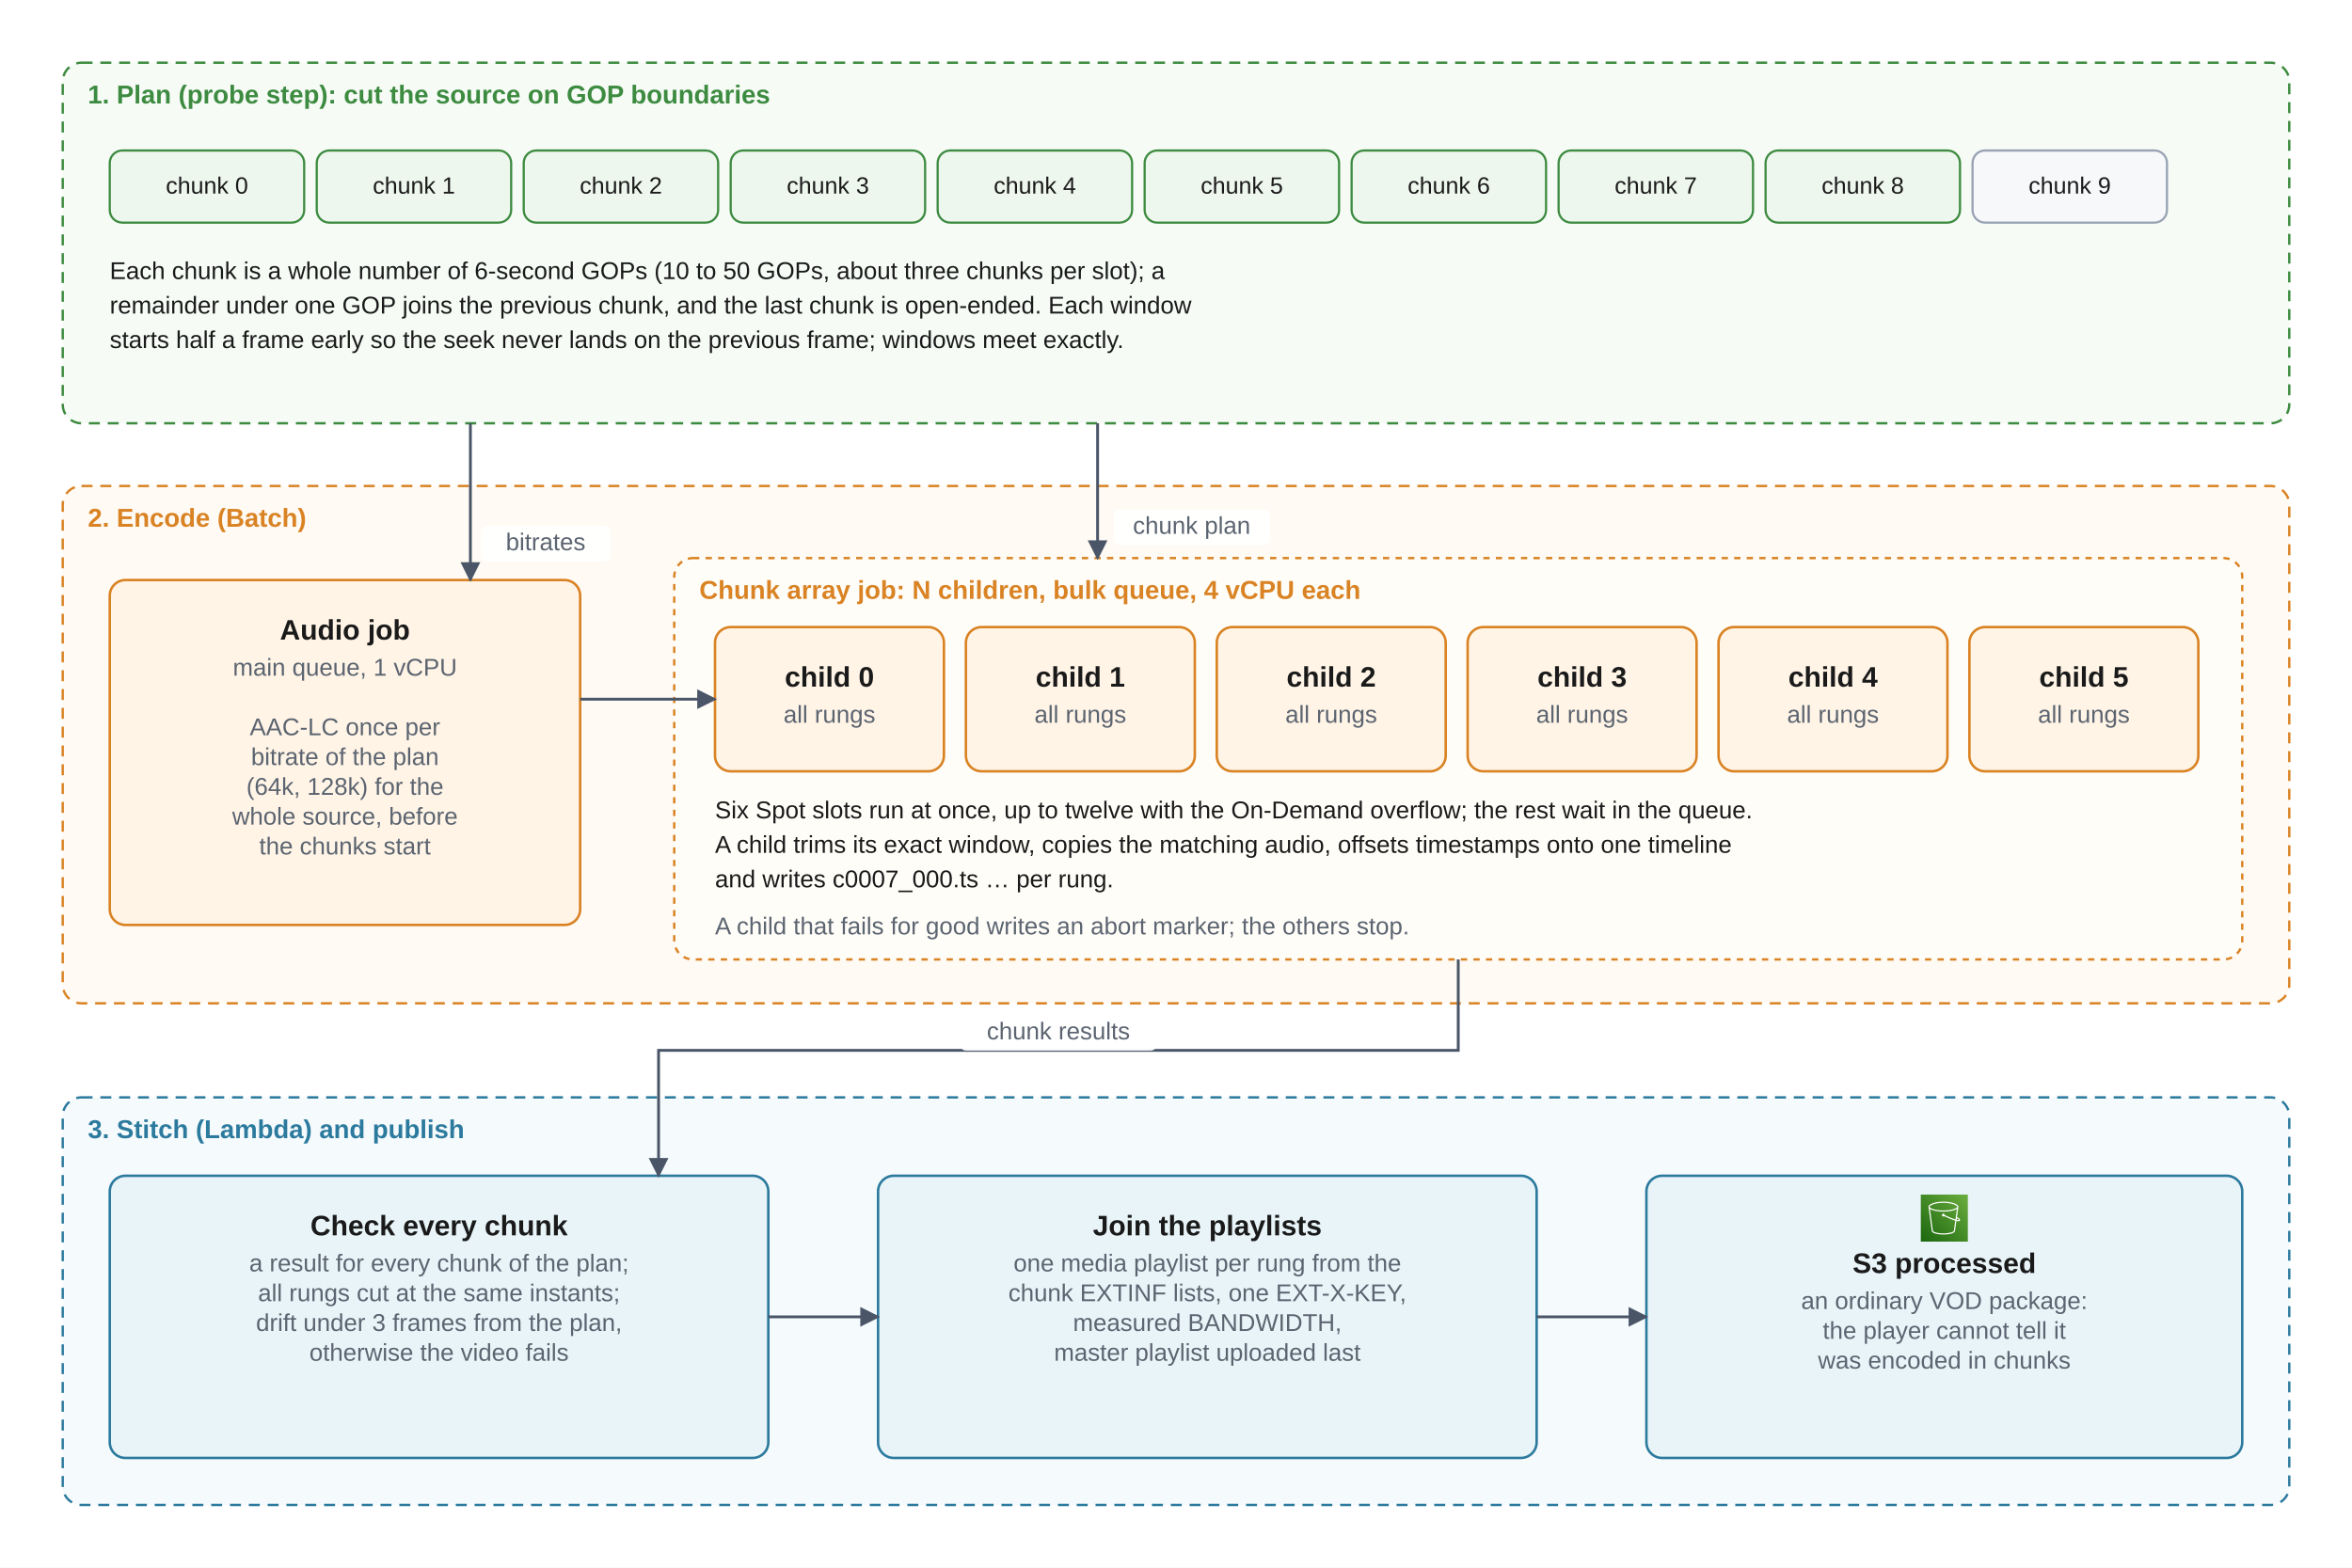
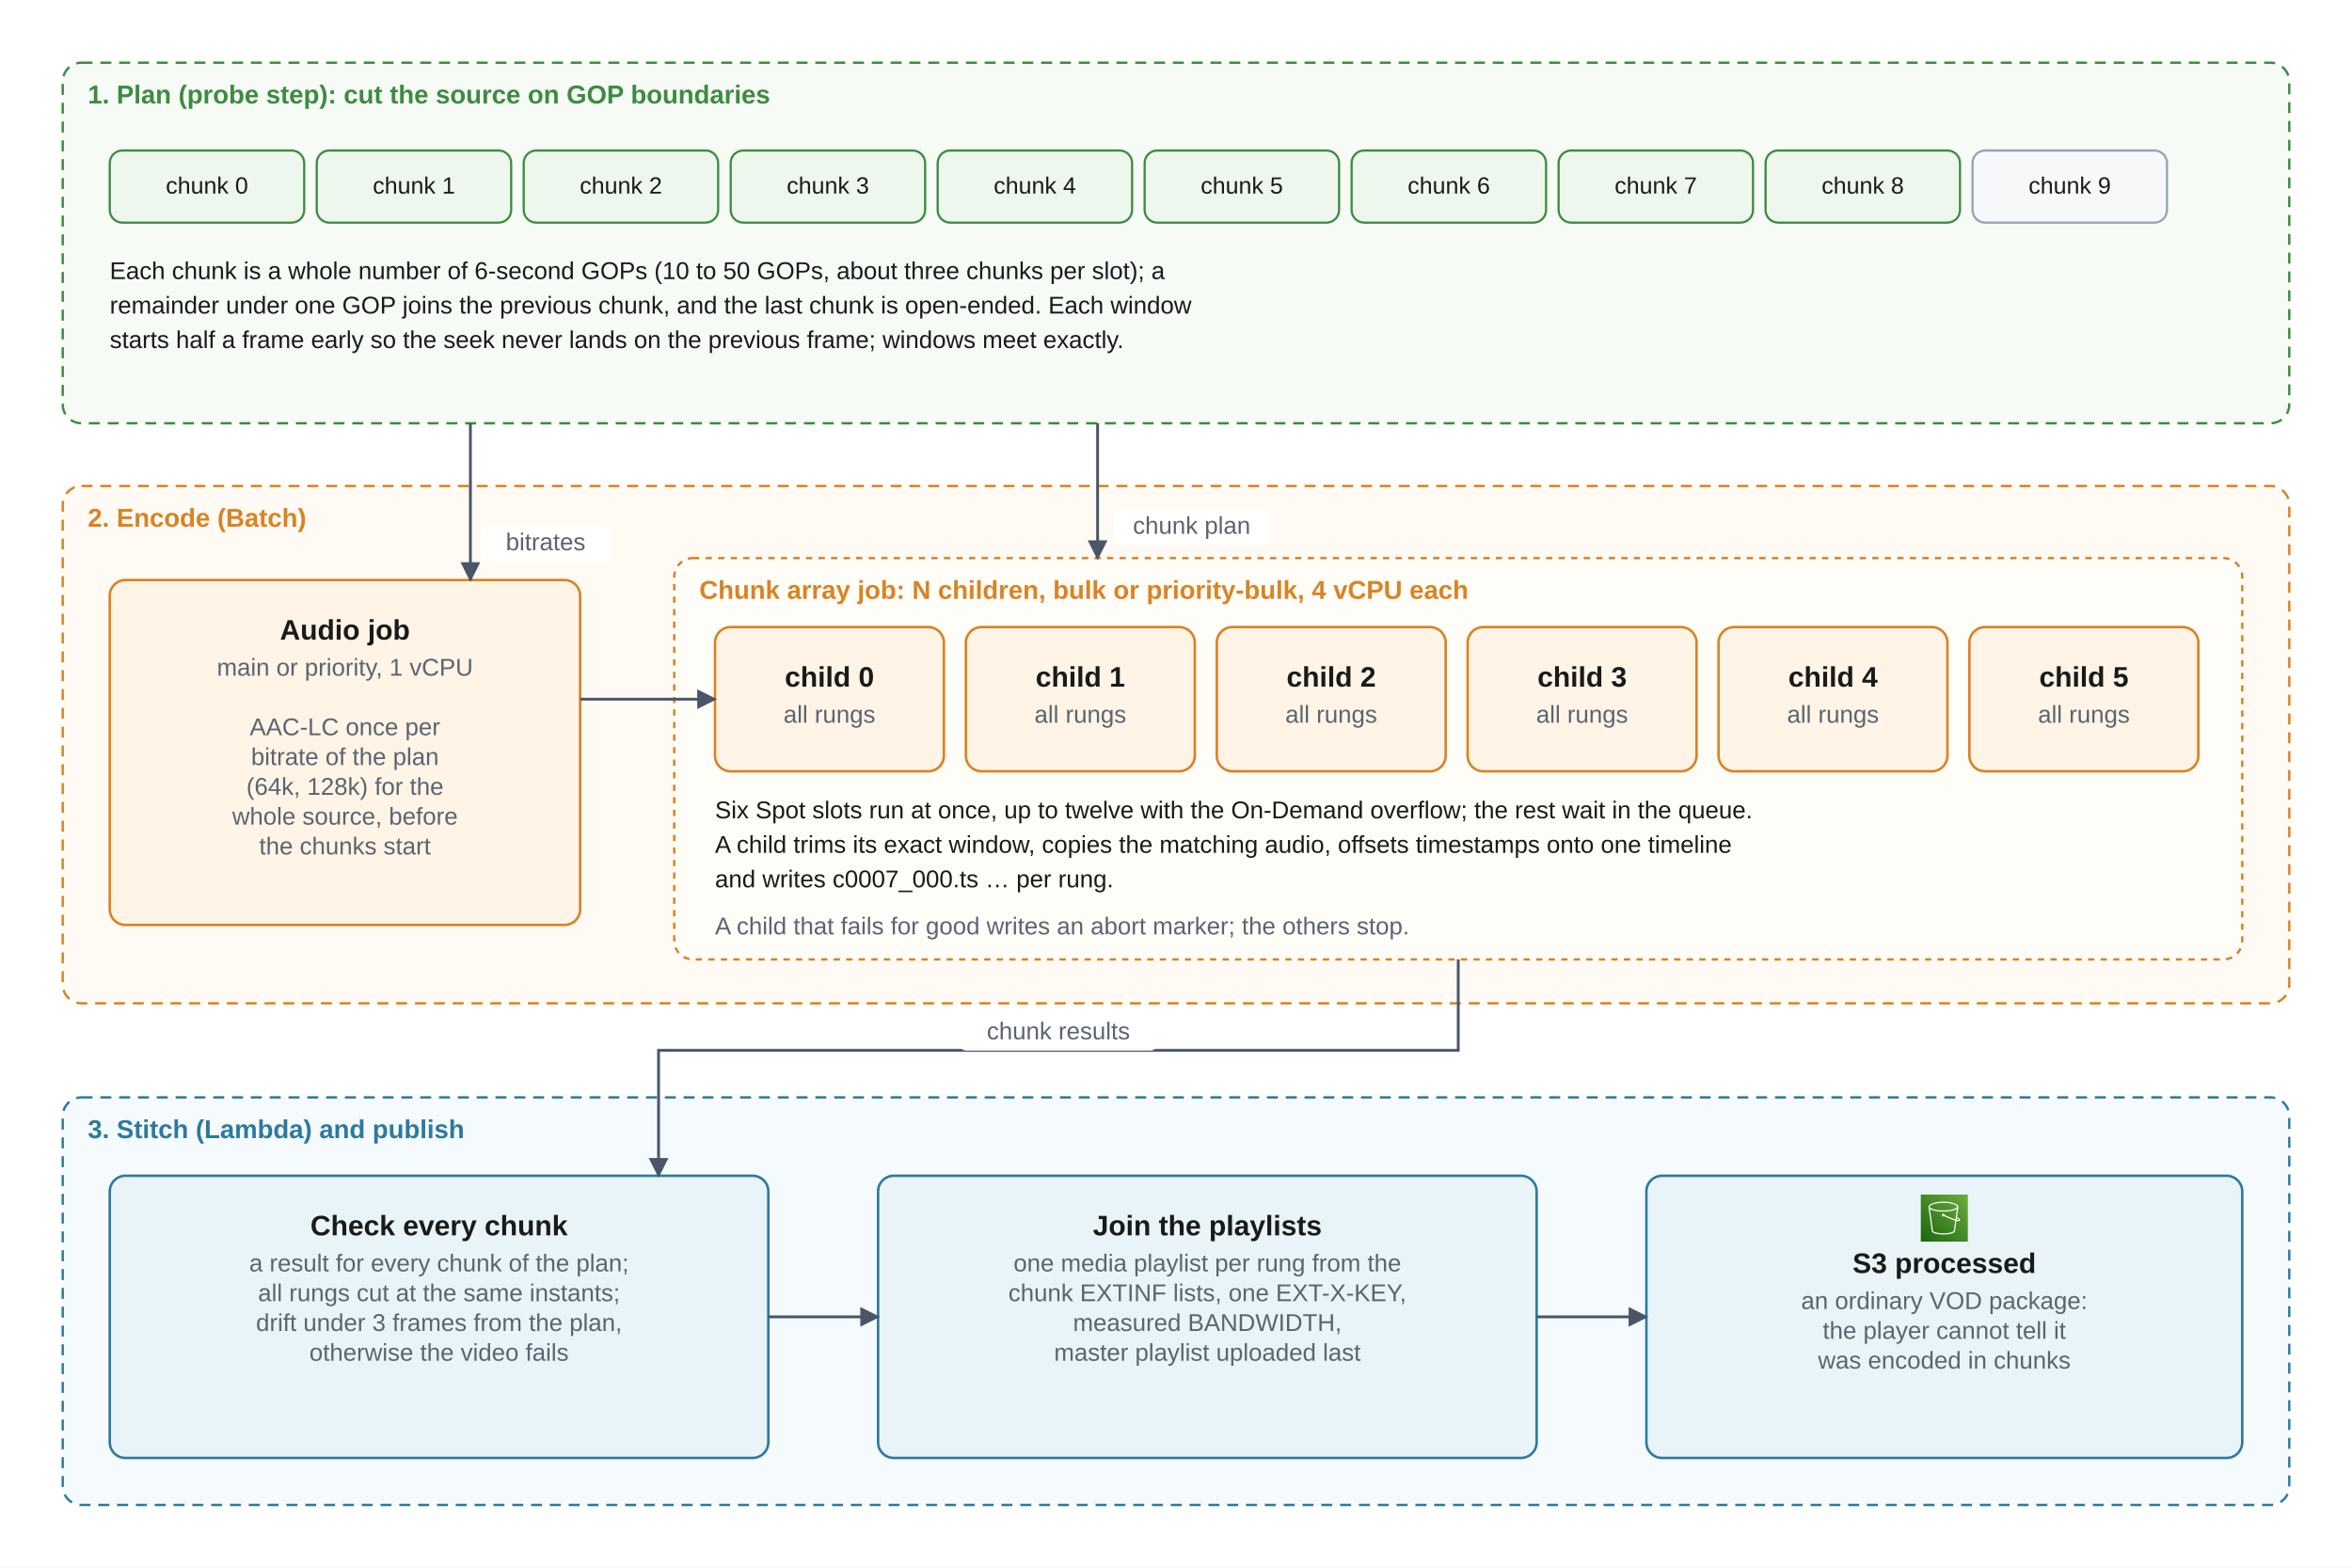
<svg xmlns="http://www.w3.org/2000/svg" width="1500" height="1000" viewBox="0 0 1500 1000">
  <defs>
    <marker id="arrow" viewBox="0 0 10 10" refX="9" refY="5" markerWidth="7" markerHeight="7" orient="auto-start-reverse">
      <path d="M 0 0 L 10 5 L 0 10 z" fill="#4a5568" />
    </marker>
  </defs>
  <rect width="1500" height="1000" fill="#ffffff" />
  <rect x="40" y="40" width="1420" height="230" rx="12" fill="#f6fbf6" stroke="#3d8b40" stroke-width="1.5" stroke-dasharray="7 5" />
  <text x="56" y="66.0" font-family="Arial, Helvetica, sans-serif" font-size="16.5" font-weight="bold" fill="#3d8b40" text-anchor="start">1. Plan (probe step): cut the source on GOP boundaries</text>
  <rect x="70" y="96" width="124" height="46" rx="8" fill="#eef7ee" stroke="#3d8b40" stroke-width="1.4" />
  <text x="132" y="123.5" font-family="Arial, Helvetica, sans-serif" font-size="15" font-weight="normal" fill="#1a1a1a" text-anchor="middle">chunk 0</text>
  <rect x="202" y="96" width="124" height="46" rx="8" fill="#eef7ee" stroke="#3d8b40" stroke-width="1.4" />
  <text x="264" y="123.5" font-family="Arial, Helvetica, sans-serif" font-size="15" font-weight="normal" fill="#1a1a1a" text-anchor="middle">chunk 1</text>
  <rect x="334" y="96" width="124" height="46" rx="8" fill="#eef7ee" stroke="#3d8b40" stroke-width="1.4" />
  <text x="396" y="123.5" font-family="Arial, Helvetica, sans-serif" font-size="15" font-weight="normal" fill="#1a1a1a" text-anchor="middle">chunk 2</text>
  <rect x="466" y="96" width="124" height="46" rx="8" fill="#eef7ee" stroke="#3d8b40" stroke-width="1.4" />
  <text x="528" y="123.5" font-family="Arial, Helvetica, sans-serif" font-size="15" font-weight="normal" fill="#1a1a1a" text-anchor="middle">chunk 3</text>
  <rect x="598" y="96" width="124" height="46" rx="8" fill="#eef7ee" stroke="#3d8b40" stroke-width="1.4" />
  <text x="660" y="123.5" font-family="Arial, Helvetica, sans-serif" font-size="15" font-weight="normal" fill="#1a1a1a" text-anchor="middle">chunk 4</text>
  <rect x="730" y="96" width="124" height="46" rx="8" fill="#eef7ee" stroke="#3d8b40" stroke-width="1.4" />
  <text x="792" y="123.5" font-family="Arial, Helvetica, sans-serif" font-size="15" font-weight="normal" fill="#1a1a1a" text-anchor="middle">chunk 5</text>
  <rect x="862" y="96" width="124" height="46" rx="8" fill="#eef7ee" stroke="#3d8b40" stroke-width="1.4" />
  <text x="924" y="123.5" font-family="Arial, Helvetica, sans-serif" font-size="15" font-weight="normal" fill="#1a1a1a" text-anchor="middle">chunk 6</text>
  <rect x="994" y="96" width="124" height="46" rx="8" fill="#eef7ee" stroke="#3d8b40" stroke-width="1.4" />
  <text x="1056" y="123.5" font-family="Arial, Helvetica, sans-serif" font-size="15" font-weight="normal" fill="#1a1a1a" text-anchor="middle">chunk 7</text>
  <rect x="1126" y="96" width="124" height="46" rx="8" fill="#eef7ee" stroke="#3d8b40" stroke-width="1.4" />
  <text x="1188" y="123.5" font-family="Arial, Helvetica, sans-serif" font-size="15" font-weight="normal" fill="#1a1a1a" text-anchor="middle">chunk 8</text>
  <rect x="1258" y="96" width="124" height="46" rx="8" fill="#f7f8fa" stroke="#98a2b3" stroke-width="1.4" />
  <text x="1320" y="123.5" font-family="Arial, Helvetica, sans-serif" font-size="15" font-weight="normal" fill="#1a1a1a" text-anchor="middle">chunk 9</text>
  <text x="70" y="178.0" font-family="Arial, Helvetica, sans-serif" font-size="15.5" font-weight="normal" fill="#1a1a1a" text-anchor="start">Each chunk is a whole number of 6-second GOPs (10 to 50 GOPs, about three chunks per slot); a</text>
  <text x="70" y="200.0" font-family="Arial, Helvetica, sans-serif" font-size="15.5" font-weight="normal" fill="#1a1a1a" text-anchor="start">remainder under one GOP joins the previous chunk, and the last chunk is open-ended. Each window</text>
  <text x="70" y="222.0" font-family="Arial, Helvetica, sans-serif" font-size="15.5" font-weight="normal" fill="#1a1a1a" text-anchor="start">starts half a frame early so the seek never lands on the previous frame; windows meet exactly.</text>
  <rect x="40" y="310" width="1420" height="330" rx="12" fill="#fffaf3" stroke="#d98324" stroke-width="1.5" stroke-dasharray="7 5" />
  <text x="56" y="336.0" font-family="Arial, Helvetica, sans-serif" font-size="16.5" font-weight="bold" fill="#d98324" text-anchor="start">2. Encode (Batch)</text>
  <rect x="70" y="370" width="300" height="220" rx="10" fill="#fff4e6" stroke="#d98324" stroke-width="1.6" />
  <text x="220" y="408.0" font-family="Arial, Helvetica, sans-serif" font-size="18" font-weight="bold" fill="#1a1a1a" text-anchor="middle">Audio job</text>
-   <text x="220" y="431.0" font-family="Arial, Helvetica, sans-serif" font-size="15.5" font-weight="normal" fill="#5b6470" text-anchor="middle">main queue, 1 vCPU</text>
+   <text x="220" y="431.0" font-family="Arial, Helvetica, sans-serif" font-size="15.5" font-weight="normal" fill="#5b6470" text-anchor="middle">main or priority, 1 vCPU</text>
  <text x="220" y="450.0" font-family="Arial, Helvetica, sans-serif" font-size="15.5" font-weight="normal" fill="#5b6470" text-anchor="middle" />
  <text x="220" y="469.0" font-family="Arial, Helvetica, sans-serif" font-size="15.5" font-weight="normal" fill="#5b6470" text-anchor="middle">AAC-LC once per</text>
  <text x="220" y="488.0" font-family="Arial, Helvetica, sans-serif" font-size="15.5" font-weight="normal" fill="#5b6470" text-anchor="middle">bitrate of the plan</text>
  <text x="220" y="507.0" font-family="Arial, Helvetica, sans-serif" font-size="15.5" font-weight="normal" fill="#5b6470" text-anchor="middle">(64k, 128k) for the</text>
  <text x="220" y="526.0" font-family="Arial, Helvetica, sans-serif" font-size="15.5" font-weight="normal" fill="#5b6470" text-anchor="middle">whole source, before</text>
  <text x="220" y="545.0" font-family="Arial, Helvetica, sans-serif" font-size="15.5" font-weight="normal" fill="#5b6470" text-anchor="middle">the chunks start</text>
  <rect x="430" y="356" width="1000" height="256" rx="12" fill="#fffdf8" stroke="#d98324" stroke-width="1.5" stroke-dasharray="4 4" />
-   <text x="446" y="382.0" font-family="Arial, Helvetica, sans-serif" font-size="16.5" font-weight="bold" fill="#d98324" text-anchor="start">Chunk array job: N children, bulk queue, 4 vCPU each</text>
+   <text x="446" y="382.0" font-family="Arial, Helvetica, sans-serif" font-size="16.5" font-weight="bold" fill="#d98324" text-anchor="start">Chunk array job: N children, bulk or priority-bulk, 4 vCPU each</text>
  <rect x="456" y="400" width="146" height="92" rx="10" fill="#fff4e6" stroke="#d98324" stroke-width="1.6" />
  <text x="529" y="438.0" font-family="Arial, Helvetica, sans-serif" font-size="18" font-weight="bold" fill="#1a1a1a" text-anchor="middle">child 0</text>
  <text x="529" y="461.0" font-family="Arial, Helvetica, sans-serif" font-size="15.5" font-weight="normal" fill="#5b6470" text-anchor="middle">all rungs</text>
  <rect x="616" y="400" width="146" height="92" rx="10" fill="#fff4e6" stroke="#d98324" stroke-width="1.6" />
  <text x="689" y="438.0" font-family="Arial, Helvetica, sans-serif" font-size="18" font-weight="bold" fill="#1a1a1a" text-anchor="middle">child 1</text>
  <text x="689" y="461.0" font-family="Arial, Helvetica, sans-serif" font-size="15.5" font-weight="normal" fill="#5b6470" text-anchor="middle">all rungs</text>
  <rect x="776" y="400" width="146" height="92" rx="10" fill="#fff4e6" stroke="#d98324" stroke-width="1.6" />
  <text x="849" y="438.0" font-family="Arial, Helvetica, sans-serif" font-size="18" font-weight="bold" fill="#1a1a1a" text-anchor="middle">child 2</text>
  <text x="849" y="461.0" font-family="Arial, Helvetica, sans-serif" font-size="15.5" font-weight="normal" fill="#5b6470" text-anchor="middle">all rungs</text>
  <rect x="936" y="400" width="146" height="92" rx="10" fill="#fff4e6" stroke="#d98324" stroke-width="1.6" />
  <text x="1009" y="438.0" font-family="Arial, Helvetica, sans-serif" font-size="18" font-weight="bold" fill="#1a1a1a" text-anchor="middle">child 3</text>
  <text x="1009" y="461.0" font-family="Arial, Helvetica, sans-serif" font-size="15.5" font-weight="normal" fill="#5b6470" text-anchor="middle">all rungs</text>
  <rect x="1096" y="400" width="146" height="92" rx="10" fill="#fff4e6" stroke="#d98324" stroke-width="1.6" />
  <text x="1169" y="438.0" font-family="Arial, Helvetica, sans-serif" font-size="18" font-weight="bold" fill="#1a1a1a" text-anchor="middle">child 4</text>
  <text x="1169" y="461.0" font-family="Arial, Helvetica, sans-serif" font-size="15.5" font-weight="normal" fill="#5b6470" text-anchor="middle">all rungs</text>
  <rect x="1256" y="400" width="146" height="92" rx="10" fill="#fff4e6" stroke="#d98324" stroke-width="1.6" />
  <text x="1329" y="438.0" font-family="Arial, Helvetica, sans-serif" font-size="18" font-weight="bold" fill="#1a1a1a" text-anchor="middle">child 5</text>
  <text x="1329" y="461.0" font-family="Arial, Helvetica, sans-serif" font-size="15.5" font-weight="normal" fill="#5b6470" text-anchor="middle">all rungs</text>
  <text x="456" y="522.0" font-family="Arial, Helvetica, sans-serif" font-size="15.5" font-weight="normal" fill="#1a1a1a" text-anchor="start">Six Spot slots run at once, up to twelve with the On-Demand overflow; the rest wait in the queue.</text>
  <text x="456" y="544.0" font-family="Arial, Helvetica, sans-serif" font-size="15.5" font-weight="normal" fill="#1a1a1a" text-anchor="start">A child trims its exact window, copies the matching audio, offsets timestamps onto one timeline</text>
  <text x="456" y="566.0" font-family="Arial, Helvetica, sans-serif" font-size="15.5" font-weight="normal" fill="#1a1a1a" text-anchor="start">and writes c0007_000.ts … per rung.</text>
  <text x="456" y="596.0" font-family="Arial, Helvetica, sans-serif" font-size="15.5" font-weight="normal" fill="#5b6470" text-anchor="start">A child that fails for good writes an abort marker; the others stop.</text>
  <path d="M 370 446 L 456 446" fill="none" stroke="#4a5568" stroke-width="1.8" marker-end="url(#arrow)" />
  <rect x="40" y="700" width="1420" height="260" rx="12" fill="#f5fafc" stroke="#2c7a9e" stroke-width="1.5" stroke-dasharray="7 5" />
  <text x="56" y="726.0" font-family="Arial, Helvetica, sans-serif" font-size="16.5" font-weight="bold" fill="#2c7a9e" text-anchor="start">3. Stitch (Lambda) and publish</text>
  <rect x="70" y="750" width="420" height="180" rx="10" fill="#e8f4f8" stroke="#2c7a9e" stroke-width="1.6" />
  <text x="280" y="788.0" font-family="Arial, Helvetica, sans-serif" font-size="18" font-weight="bold" fill="#1a1a1a" text-anchor="middle">Check every chunk</text>
  <text x="280" y="811.0" font-family="Arial, Helvetica, sans-serif" font-size="15.5" font-weight="normal" fill="#5b6470" text-anchor="middle">a result for every chunk of the plan;</text>
  <text x="280" y="830.0" font-family="Arial, Helvetica, sans-serif" font-size="15.5" font-weight="normal" fill="#5b6470" text-anchor="middle">all rungs cut at the same instants;</text>
  <text x="280" y="849.0" font-family="Arial, Helvetica, sans-serif" font-size="15.5" font-weight="normal" fill="#5b6470" text-anchor="middle">drift under 3 frames from the plan,</text>
  <text x="280" y="868.0" font-family="Arial, Helvetica, sans-serif" font-size="15.5" font-weight="normal" fill="#5b6470" text-anchor="middle">otherwise the video fails</text>
  <rect x="560" y="750" width="420" height="180" rx="10" fill="#e8f4f8" stroke="#2c7a9e" stroke-width="1.6" />
  <text x="770" y="788.0" font-family="Arial, Helvetica, sans-serif" font-size="18" font-weight="bold" fill="#1a1a1a" text-anchor="middle">Join the playlists</text>
  <text x="770" y="811.0" font-family="Arial, Helvetica, sans-serif" font-size="15.5" font-weight="normal" fill="#5b6470" text-anchor="middle">one media playlist per rung from the</text>
  <text x="770" y="830.0" font-family="Arial, Helvetica, sans-serif" font-size="15.5" font-weight="normal" fill="#5b6470" text-anchor="middle">chunk EXTINF lists, one EXT-X-KEY,</text>
  <text x="770" y="849.0" font-family="Arial, Helvetica, sans-serif" font-size="15.5" font-weight="normal" fill="#5b6470" text-anchor="middle">measured BANDWIDTH,</text>
  <text x="770" y="868.0" font-family="Arial, Helvetica, sans-serif" font-size="15.5" font-weight="normal" fill="#5b6470" text-anchor="middle">master playlist uploaded last</text>
  <rect x="1050" y="750" width="380" height="180" rx="10" fill="#e8f4f8" stroke="#2c7a9e" stroke-width="1.6" />
  <g transform="translate(1225.00 762.00) scale(0.11719)">
    <defs>
      <linearGradient id="logosAwsS30" x1="0%" x2="100%" y1="100%" y2="0%">
        <stop offset="0%" stop-color="#1B660F" />
        <stop offset="100%" stop-color="#6CAE3E" />
      </linearGradient>
    </defs>
    <path fill="url(#logosAwsS30)" d="M0 0h256v256H0z" />
    <path fill="#FFF" d="m194.675 137.256l1.229-8.652c11.33 6.787 11.478 9.59 11.475 9.667c-.02.016-1.952 1.629-12.704-1.015m-6.218-1.728c-19.584-5.926-46.857-18.438-57.894-23.654c0-.045.013-.086.013-.131c0-4.24-3.45-7.69-7.693-7.69c-4.237 0-7.687 3.45-7.687 7.69s3.45 7.69 7.687 7.69c1.862 0 3.552-.695 4.886-1.8c12.986 6.148 40.048 18.478 59.776 24.302l-7.801 55.059q-.033.225-.032.451c0 4.848-21.463 13.754-56.532 13.754c-35.44 0-57.13-8.906-57.13-13.754q0-.22-.028-.435l-16.3-119.062c14.108 9.712 44.454 14.85 73.478 14.85c28.979 0 59.273-5.12 73.41-14.802zM48 65.528c.23-4.21 24.428-20.73 75.2-20.73c50.764 0 74.966 16.516 75.2 20.73v1.437c-2.784 9.443-34.144 19.434-75.2 19.434c-41.127 0-72.503-10.023-75.2-19.479zm156.8.07c0-11.087-31.79-27.2-81.6-27.2c-49.812 0-81.6 16.113-81.6 27.2l.3 2.414l17.754 129.676c.426 14.503 39.1 19.91 63.526 19.91c30.31 0 62.512-6.969 62.928-19.9l7.668-54.07c4.265 1.02 7.776 1.542 10.595 1.542c3.785 0 6.345-.925 7.897-2.774c1.274-1.517 1.76-3.354 1.396-5.31c-.83-4.428-6.087-9.202-16.794-15.311l7.603-53.639z" />
  </g>
  <text x="1240" y="812.0" font-family="Arial, Helvetica, sans-serif" font-size="18" font-weight="bold" fill="#1a1a1a" text-anchor="middle">S3 processed</text>
  <text x="1240" y="835.0" font-family="Arial, Helvetica, sans-serif" font-size="15.5" font-weight="normal" fill="#5b6470" text-anchor="middle">an ordinary VOD package:</text>
  <text x="1240" y="854.0" font-family="Arial, Helvetica, sans-serif" font-size="15.5" font-weight="normal" fill="#5b6470" text-anchor="middle">the player cannot tell it</text>
  <text x="1240" y="873.0" font-family="Arial, Helvetica, sans-serif" font-size="15.5" font-weight="normal" fill="#5b6470" text-anchor="middle">was encoded in chunks</text>
  <path d="M 490 840 L 560 840" fill="none" stroke="#4a5568" stroke-width="1.8" marker-end="url(#arrow)" />
  <path d="M 980 840 L 1050 840" fill="none" stroke="#4a5568" stroke-width="1.8" marker-end="url(#arrow)" />
  <path d="M 700 270 L 700 356" fill="none" stroke="#4a5568" stroke-width="1.8" marker-end="url(#arrow)" />
  <path d="M 300 270 L 300 370" fill="none" stroke="#4a5568" stroke-width="1.8" marker-end="url(#arrow)" />
  <path d="M 930 612 L 930 670 L 420 670 L 420 750" fill="none" stroke="#4a5568" stroke-width="1.8" marker-end="url(#arrow)" />
  <rect x="710.1" y="325.0" width="99.8" height="22.7" rx="4" fill="#ffffff" fill-opacity="0.93" />
  <text x="760" y="340.5" font-family="Arial, Helvetica, sans-serif" font-size="15.5" font-weight="normal" fill="#5b6470" text-anchor="middle">chunk plan</text>
  <rect x="306.7" y="335.5" width="82.7" height="22.7" rx="4" fill="#ffffff" fill-opacity="0.93" />
  <text x="348" y="351.0" font-family="Arial, Helvetica, sans-serif" font-size="15.5" font-weight="normal" fill="#5b6470" text-anchor="middle">bitrates</text>
  <rect x="612.2" y="647.5" width="125.6" height="22.7" rx="4" fill="#ffffff" fill-opacity="0.93" />
  <text x="675" y="663.0" font-family="Arial, Helvetica, sans-serif" font-size="15.5" font-weight="normal" fill="#5b6470" text-anchor="middle">chunk results</text>
</svg>
